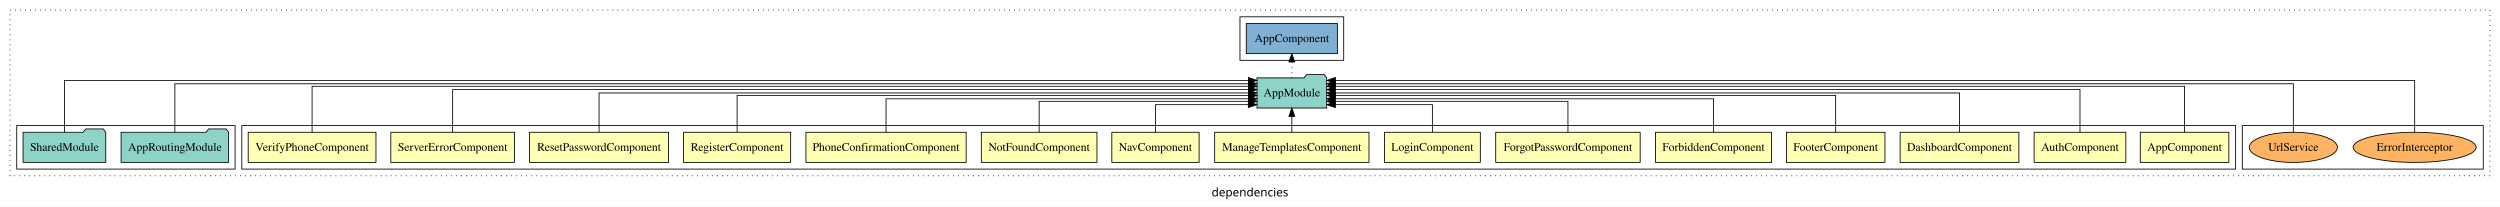
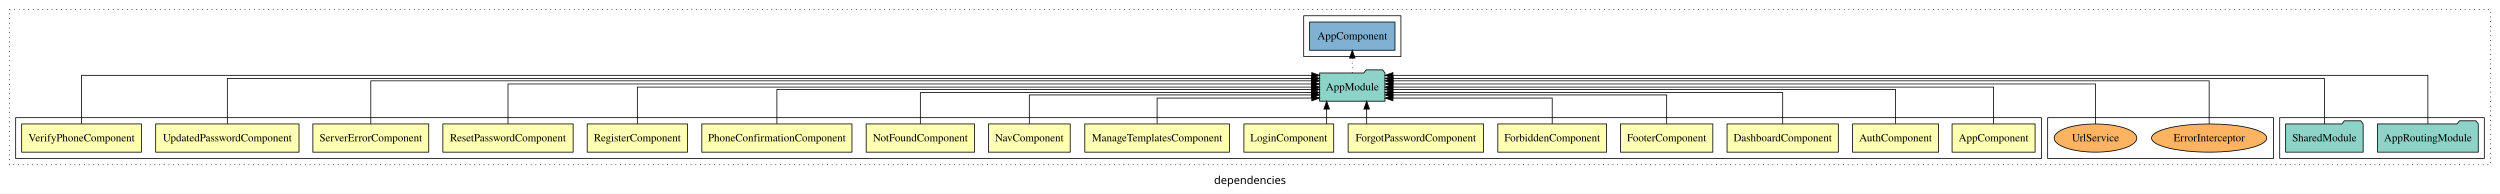
- <svg xmlns="http://www.w3.org/2000/svg" width="2988pt" height="247pt" viewBox="0.00 0.00 2988.00 246.80">
+ <svg xmlns="http://www.w3.org/2000/svg" width="3189pt" height="247pt" viewBox="0.00 0.00 3189.00 246.80">
  <g id="graph0" class="graph" transform="scale(1 1) rotate(0) translate(4 242.8)">
-     <polygon fill="white" stroke="transparent" points="-4,4 -4,-242.8 2984,-242.8 2984,4 -4,4" />
-     <text text-anchor="middle" x="1490" y="-8.2" font-family="sans-serif" font-size="14.00">dependencies</text>
+     <polygon fill="white" stroke="transparent" points="-4,4 -4,-242.8 3185,-242.8 3185,4 -4,4" />
+     <text text-anchor="middle" x="1590.5" y="-8.2" font-family="sans-serif" font-size="14.00">dependencies</text>
    <g id="clust1" class="cluster">
-       <polygon fill="none" stroke="black" stroke-dasharray="1,5" points="8,-32.8 8,-230.8 2972,-230.8 2972,-32.8 8,-32.8" />
+       <polygon fill="none" stroke="black" stroke-dasharray="1,5" points="8,-32.8 8,-230.8 3173,-230.8 3173,-32.8 8,-32.8" />
+     </g>
+     <g id="clust19" class="cluster">
+       <polygon fill="none" stroke="black" points="2904,-40.8 2904,-92.8 3165,-92.8 3165,-40.8 2904,-40.8" />
    </g>
    <g id="clust21" class="cluster">
-       <polygon fill="none" stroke="black" points="2676,-40.8 2676,-92.8 2964,-92.8 2964,-40.8 2676,-40.8" />
+       <polygon fill="none" stroke="black" points="1659,-170.8 1659,-222.8 1783,-222.8 1783,-170.8 1659,-170.8" />
+     </g>
+     <g id="clust22" class="cluster">
+       <polygon fill="none" stroke="black" points="2608,-40.8 2608,-92.8 2896,-92.8 2896,-40.8 2608,-40.8" />
    </g>
    <g id="clust2" class="cluster">
-       <polygon fill="none" stroke="black" points="285,-40.8 285,-92.8 2668,-92.8 2668,-40.8 285,-40.8" />
-     </g>
-     <g id="clust18" class="cluster">
-       <polygon fill="none" stroke="black" points="16,-40.8 16,-92.8 277,-92.8 277,-40.8 16,-40.8" />
-     </g>
-     <g id="clust20" class="cluster">
-       <polygon fill="none" stroke="black" points="1478,-170.8 1478,-222.8 1602,-222.8 1602,-170.8 1478,-170.8" />
+       <polygon fill="none" stroke="black" points="16,-40.8 16,-92.8 2600,-92.8 2600,-40.8 16,-40.8" />
    </g>
    <g id="node1" class="node">
-       <polygon fill="#ffffb3" stroke="black" points="2659.94,-84.8 2554.06,-84.8 2554.06,-48.8 2659.94,-48.8 2659.94,-84.8" />
-       <text text-anchor="middle" x="2607" y="-62.6" font-family="Times,serif" font-size="14.00">AppComponent</text>
+       <polygon fill="#ffffb3" stroke="black" points="2591.94,-84.8 2486.06,-84.8 2486.06,-48.8 2591.94,-48.8 2591.94,-84.8" />
+       <text text-anchor="middle" x="2539" y="-62.6" font-family="Times,serif" font-size="14.00">AppComponent</text>
+     </g>
+     <g id="node17" class="node">
+       <polygon fill="#8dd3c7" stroke="black" points="1762.66,-149.8 1759.66,-153.8 1738.66,-153.8 1735.66,-149.8 1679.34,-149.8 1679.34,-113.8 1762.66,-113.8 1762.66,-149.8" />
+       <text text-anchor="middle" x="1721" y="-127.6" font-family="Times,serif" font-size="14.00">AppModule</text>
+     </g>
+     <g id="edge1" class="edge">
+       <path fill="none" stroke="black" d="M2539,-84.91C2539,-104.14 2539,-131.8 2539,-131.8 2539,-131.8 1772.69,-131.8 1772.69,-131.8" />
+       <polygon fill="black" stroke="black" points="1772.69,-128.3 1762.69,-131.8 1772.69,-135.3 1772.69,-128.3" />
+     </g>
+     <g id="node2" class="node">
+       <polygon fill="#ffffb3" stroke="black" points="2468.83,-84.8 2359.17,-84.8 2359.17,-48.8 2468.83,-48.8 2468.83,-84.8" />
+       <text text-anchor="middle" x="2414" y="-62.6" font-family="Times,serif" font-size="14.00">AuthComponent</text>
+     </g>
+     <g id="edge2" class="edge">
+       <path fill="none" stroke="black" d="M2414,-85.07C2414,-103.36 2414,-128.8 2414,-128.8 2414,-128.8 1772.79,-128.8 1772.79,-128.8" />
+       <polygon fill="black" stroke="black" points="1772.79,-125.3 1762.79,-128.8 1772.79,-132.3 1772.79,-125.3" />
+     </g>
+     <g id="node3" class="node">
+       <polygon fill="#ffffb3" stroke="black" points="2340.97,-84.8 2199.03,-84.8 2199.03,-48.8 2340.97,-48.8 2340.97,-84.8" />
+       <text text-anchor="middle" x="2270" y="-62.6" font-family="Times,serif" font-size="14.00">DashboardComponent</text>
+     </g>
+     <g id="edge3" class="edge">
+       <path fill="none" stroke="black" d="M2270,-84.83C2270,-101.86 2270,-124.8 2270,-124.8 2270,-124.8 1772.71,-124.8 1772.71,-124.8" />
+       <polygon fill="black" stroke="black" points="1772.71,-121.3 1762.71,-124.8 1772.71,-128.3 1772.71,-121.3" />
+     </g>
+     <g id="node4" class="node">
+       <polygon fill="#ffffb3" stroke="black" points="2180.88,-84.8 2063.12,-84.8 2063.12,-48.8 2180.88,-48.8 2180.88,-84.8" />
+       <text text-anchor="middle" x="2122" y="-62.6" font-family="Times,serif" font-size="14.00">FooterComponent</text>
+     </g>
+     <g id="edge4" class="edge">
+       <path fill="none" stroke="black" d="M2122,-84.81C2122,-100.85 2122,-121.8 2122,-121.8 2122,-121.8 1772.78,-121.8 1772.78,-121.8" />
+       <polygon fill="black" stroke="black" points="1772.78,-118.3 1762.78,-121.8 1772.78,-125.3 1772.78,-118.3" />
+     </g>
+     <g id="node5" class="node">
+       <polygon fill="#ffffb3" stroke="black" points="2045.38,-84.8 1906.62,-84.8 1906.62,-48.8 2045.38,-48.8 2045.38,-84.8" />
+       <text text-anchor="middle" x="1976" y="-62.6" font-family="Times,serif" font-size="14.00">ForbiddenComponent</text>
+     </g>
+     <g id="edge5" class="edge">
+       <path fill="none" stroke="black" d="M1976,-84.92C1976,-99.58 1976,-117.8 1976,-117.8 1976,-117.8 1772.82,-117.8 1772.82,-117.8" />
+       <polygon fill="black" stroke="black" points="1772.82,-114.3 1762.82,-117.8 1772.82,-121.3 1772.82,-114.3" />
+     </g>
+     <g id="node6" class="node">
+       <polygon fill="#ffffb3" stroke="black" points="1888.32,-84.8 1715.68,-84.8 1715.68,-48.8 1888.32,-48.8 1888.32,-84.8" />
+       <text text-anchor="middle" x="1802" y="-62.6" font-family="Times,serif" font-size="14.00">ForgotPasswordComponent</text>
+     </g>
+     <g id="edge6" class="edge">
+       <path fill="none" stroke="black" d="M1739.33,-84.91C1739.33,-84.91 1739.33,-103.79 1739.33,-103.79" />
+       <polygon fill="black" stroke="black" points="1735.83,-103.79 1739.33,-113.79 1742.83,-103.79 1735.83,-103.79" />
+     </g>
+     <g id="node7" class="node">
+       <polygon fill="#ffffb3" stroke="black" points="1697.28,-84.8 1582.72,-84.8 1582.72,-48.8 1697.28,-48.8 1697.28,-84.8" />
+       <text text-anchor="middle" x="1640" y="-62.6" font-family="Times,serif" font-size="14.00">LoginComponent</text>
+     </g>
+     <g id="edge7" class="edge">
+       <path fill="none" stroke="black" d="M1688.28,-84.91C1688.28,-84.91 1688.28,-103.79 1688.28,-103.79" />
+       <polygon fill="black" stroke="black" points="1684.78,-103.79 1688.28,-113.79 1691.78,-103.79 1684.78,-103.79" />
+     </g>
+     <g id="node8" class="node">
+       <polygon fill="#ffffb3" stroke="black" points="1564.23,-84.8 1379.77,-84.8 1379.77,-48.8 1564.23,-48.8 1564.23,-84.8" />
+       <text text-anchor="middle" x="1472" y="-62.6" font-family="Times,serif" font-size="14.00">ManageTemplatesComponent</text>
+     </g>
+     <g id="edge8" class="edge">
+       <path fill="none" stroke="black" d="M1472,-84.92C1472,-99.58 1472,-117.8 1472,-117.8 1472,-117.8 1669.32,-117.8 1669.32,-117.8" />
+       <polygon fill="black" stroke="black" points="1669.32,-121.3 1679.32,-117.8 1669.32,-114.3 1669.32,-121.3" />
+     </g>
+     <g id="node9" class="node">
+       <polygon fill="#ffffb3" stroke="black" points="1361.15,-84.8 1256.85,-84.8 1256.85,-48.8 1361.15,-48.8 1361.15,-84.8" />
+       <text text-anchor="middle" x="1309" y="-62.6" font-family="Times,serif" font-size="14.00">NavComponent</text>
+     </g>
+     <g id="edge9" class="edge">
+       <path fill="none" stroke="black" d="M1309,-84.81C1309,-100.85 1309,-121.8 1309,-121.8 1309,-121.8 1669.23,-121.8 1669.23,-121.8" />
+       <polygon fill="black" stroke="black" points="1669.23,-125.3 1679.23,-121.8 1669.23,-118.3 1669.23,-125.3" />
+     </g>
+     <g id="node10" class="node">
+       <polygon fill="#ffffb3" stroke="black" points="1239.11,-84.8 1100.89,-84.8 1100.89,-48.8 1239.11,-48.8 1239.11,-84.8" />
+       <text text-anchor="middle" x="1170" y="-62.6" font-family="Times,serif" font-size="14.00">NotFoundComponent</text>
+     </g>
+     <g id="edge10" class="edge">
+       <path fill="none" stroke="black" d="M1170,-84.83C1170,-101.86 1170,-124.8 1170,-124.8 1170,-124.8 1669.13,-124.8 1669.13,-124.8" />
+       <polygon fill="black" stroke="black" points="1669.13,-128.3 1679.13,-124.8 1669.13,-121.3 1669.13,-128.3" />
+     </g>
+     <g id="node11" class="node">
+       <polygon fill="#ffffb3" stroke="black" points="1082.76,-84.8 891.24,-84.8 891.24,-48.8 1082.76,-48.8 1082.76,-84.8" />
+       <text text-anchor="middle" x="987" y="-62.6" font-family="Times,serif" font-size="14.00">PhoneConfirmationComponent</text>
+     </g>
+     <g id="edge11" class="edge">
+       <path fill="none" stroke="black" d="M987,-85.07C987,-103.36 987,-128.8 987,-128.8 987,-128.8 1669.17,-128.8 1669.17,-128.8" />
+       <polygon fill="black" stroke="black" points="1669.17,-132.3 1679.17,-128.8 1669.17,-125.3 1669.17,-132.3" />
+     </g>
+     <g id="node12" class="node">
+       <polygon fill="#ffffb3" stroke="black" points="872.98,-84.8 745.02,-84.8 745.02,-48.8 872.98,-48.8 872.98,-84.8" />
+       <text text-anchor="middle" x="809" y="-62.6" font-family="Times,serif" font-size="14.00">RegisterComponent</text>
+     </g>
+     <g id="edge12" class="edge">
+       <path fill="none" stroke="black" d="M809,-84.91C809,-104.14 809,-131.8 809,-131.8 809,-131.8 1669.14,-131.8 1669.14,-131.8" />
+       <polygon fill="black" stroke="black" points="1669.14,-135.3 1679.14,-131.8 1669.14,-128.3 1669.14,-135.3" />
+     </g>
+     <g id="node13" class="node">
+       <polygon fill="#ffffb3" stroke="black" points="727.09,-84.8 560.91,-84.8 560.91,-48.8 727.09,-48.8 727.09,-84.8" />
+       <text text-anchor="middle" x="644" y="-62.6" font-family="Times,serif" font-size="14.00">ResetPasswordComponent</text>
+     </g>
+     <g id="edge13" class="edge">
+       <path fill="none" stroke="black" d="M644,-84.93C644,-105.37 644,-135.8 644,-135.8 644,-135.8 1669.11,-135.8 1669.11,-135.8" />
+       <polygon fill="black" stroke="black" points="1669.11,-139.3 1679.11,-135.8 1669.11,-132.3 1669.11,-139.3" />
+     </g>
+     <g id="node14" class="node">
+       <polygon fill="#ffffb3" stroke="black" points="542.9,-84.8 395.1,-84.8 395.1,-48.8 542.9,-48.8 542.9,-84.8" />
+       <text text-anchor="middle" x="469" y="-62.6" font-family="Times,serif" font-size="14.00">ServerErrorComponent</text>
+     </g>
+     <g id="edge14" class="edge">
+       <path fill="none" stroke="black" d="M469,-84.84C469,-106.46 469,-139.8 469,-139.8 469,-139.8 1668.99,-139.8 1668.99,-139.8" />
+       <polygon fill="black" stroke="black" points="1668.99,-143.3 1678.99,-139.8 1668.99,-136.3 1668.99,-143.3" />
+     </g>
+     <g id="node15" class="node">
+       <polygon fill="#ffffb3" stroke="black" points="377.41,-84.8 194.59,-84.8 194.59,-48.8 377.41,-48.8 377.41,-84.8" />
+       <text text-anchor="middle" x="286" y="-62.6" font-family="Times,serif" font-size="14.00">UpdatedPasswordComponent</text>
+     </g>
+     <g id="edge15" class="edge">
+       <path fill="none" stroke="black" d="M286,-84.81C286,-107.29 286,-142.8 286,-142.8 286,-142.8 1669.22,-142.8 1669.22,-142.8" />
+       <polygon fill="black" stroke="black" points="1669.22,-146.3 1679.22,-142.8 1669.22,-139.3 1669.22,-146.3" />
    </g>
    <g id="node16" class="node">
-       <polygon fill="#8dd3c7" stroke="black" points="1581.66,-149.8 1578.66,-153.8 1557.66,-153.8 1554.66,-149.8 1498.34,-149.8 1498.34,-113.8 1581.66,-113.8 1581.66,-149.8" />
-       <text text-anchor="middle" x="1540" y="-127.6" font-family="Times,serif" font-size="14.00">AppModule</text>
+       <polygon fill="#ffffb3" stroke="black" points="176.36,-84.8 23.64,-84.8 23.64,-48.8 176.36,-48.8 176.36,-84.8" />
+       <text text-anchor="middle" x="100" y="-62.6" font-family="Times,serif" font-size="14.00">VerifyPhoneComponent</text>
    </g>
-     <g id="edge1" class="edge">
-       <path fill="none" stroke="black" d="M2607,-84.84C2607,-106.46 2607,-139.8 2607,-139.8 2607,-139.8 1591.83,-139.8 1591.83,-139.8" />
-       <polygon fill="black" stroke="black" points="1591.83,-136.3 1581.83,-139.8 1591.83,-143.3 1591.83,-136.3" />
+     <g id="edge16" class="edge">
+       <path fill="none" stroke="black" d="M100,-84.95C100,-108.56 100,-146.8 100,-146.8 100,-146.8 1669.3,-146.8 1669.3,-146.8" />
+       <polygon fill="black" stroke="black" points="1669.3,-150.3 1679.3,-146.8 1669.3,-143.3 1669.3,-150.3" />
    </g>
-     <g id="node2" class="node">
-       <polygon fill="#ffffb3" stroke="black" points="2536.83,-84.8 2427.17,-84.8 2427.17,-48.8 2536.83,-48.8 2536.83,-84.8" />
-       <text text-anchor="middle" x="2482" y="-62.6" font-family="Times,serif" font-size="14.00">AuthComponent</text>
+     <g id="node20" class="node">
+       <polygon fill="#80b1d3" stroke="black" points="1775.44,-214.8 1666.56,-214.8 1666.56,-178.8 1775.44,-178.8 1775.44,-214.8" />
+       <text text-anchor="middle" x="1721" y="-192.6" font-family="Times,serif" font-size="14.00">AppComponent </text>
    </g>
-     <g id="edge2" class="edge">
-       <path fill="none" stroke="black" d="M2482,-84.93C2482,-105.37 2482,-135.8 2482,-135.8 2482,-135.8 1591.69,-135.8 1591.69,-135.8" />
-       <polygon fill="black" stroke="black" points="1591.69,-132.3 1581.69,-135.8 1591.69,-139.3 1591.69,-132.3" />
+     <g id="edge19" class="edge">
+       <path fill="none" stroke="black" stroke-dasharray="1,5" d="M1721,-149.91C1721,-149.91 1721,-168.79 1721,-168.79" />
+       <polygon fill="black" stroke="black" points="1717.5,-168.79 1721,-178.79 1724.5,-168.79 1717.5,-168.79" />
    </g>
-     <g id="node3" class="node">
-       <polygon fill="#ffffb3" stroke="black" points="2408.97,-84.8 2267.03,-84.8 2267.03,-48.8 2408.97,-48.8 2408.97,-84.8" />
-       <text text-anchor="middle" x="2338" y="-62.6" font-family="Times,serif" font-size="14.00">DashboardComponent</text>
+     <g id="node18" class="node">
+       <polygon fill="#8dd3c7" stroke="black" points="3157.27,-84.8 3154.27,-88.8 3133.27,-88.8 3130.27,-84.8 3028.73,-84.8 3028.73,-48.8 3157.27,-48.8 3157.27,-84.8" />
+       <text text-anchor="middle" x="3093" y="-62.6" font-family="Times,serif" font-size="14.00">AppRoutingModule</text>
    </g>
-     <g id="edge3" class="edge">
-       <path fill="none" stroke="black" d="M2338,-84.91C2338,-104.14 2338,-131.8 2338,-131.8 2338,-131.8 1591.78,-131.8 1591.78,-131.8" />
-       <polygon fill="black" stroke="black" points="1591.78,-128.3 1581.78,-131.8 1591.78,-135.3 1591.78,-128.3" />
-     </g>
-     <g id="node4" class="node">
-       <polygon fill="#ffffb3" stroke="black" points="2248.88,-84.8 2131.12,-84.8 2131.12,-48.8 2248.88,-48.8 2248.88,-84.8" />
-       <text text-anchor="middle" x="2190" y="-62.6" font-family="Times,serif" font-size="14.00">FooterComponent</text>
-     </g>
-     <g id="edge4" class="edge">
-       <path fill="none" stroke="black" d="M2190,-85.07C2190,-103.36 2190,-128.8 2190,-128.8 2190,-128.8 1592.15,-128.8 1592.15,-128.8" />
-       <polygon fill="black" stroke="black" points="1592.15,-125.3 1582.15,-128.8 1592.15,-132.3 1592.15,-125.3" />
-     </g>
-     <g id="node5" class="node">
-       <polygon fill="#ffffb3" stroke="black" points="2113.38,-84.8 1974.62,-84.8 1974.62,-48.8 2113.38,-48.8 2113.38,-84.8" />
-       <text text-anchor="middle" x="2044" y="-62.6" font-family="Times,serif" font-size="14.00">ForbiddenComponent</text>
-     </g>
-     <g id="edge5" class="edge">
-       <path fill="none" stroke="black" d="M2044,-84.83C2044,-101.86 2044,-124.8 2044,-124.8 2044,-124.8 1591.67,-124.8 1591.67,-124.8" />
-       <polygon fill="black" stroke="black" points="1591.67,-121.3 1581.67,-124.8 1591.67,-128.3 1591.67,-121.3" />
-     </g>
-     <g id="node6" class="node">
-       <polygon fill="#ffffb3" stroke="black" points="1956.32,-84.8 1783.68,-84.8 1783.68,-48.8 1956.32,-48.8 1956.32,-84.8" />
-       <text text-anchor="middle" x="1870" y="-62.6" font-family="Times,serif" font-size="14.00">ForgotPasswordComponent</text>
-     </g>
-     <g id="edge6" class="edge">
-       <path fill="none" stroke="black" d="M1870,-84.81C1870,-100.85 1870,-121.8 1870,-121.8 1870,-121.8 1591.79,-121.8 1591.79,-121.8" />
-       <polygon fill="black" stroke="black" points="1591.79,-118.3 1581.79,-121.8 1591.79,-125.3 1591.79,-118.3" />
-     </g>
-     <g id="node7" class="node">
-       <polygon fill="#ffffb3" stroke="black" points="1765.28,-84.8 1650.72,-84.8 1650.72,-48.8 1765.28,-48.8 1765.28,-84.8" />
-       <text text-anchor="middle" x="1708" y="-62.6" font-family="Times,serif" font-size="14.00">LoginComponent</text>
-     </g>
-     <g id="edge7" class="edge">
-       <path fill="none" stroke="black" d="M1708,-84.92C1708,-99.58 1708,-117.8 1708,-117.8 1708,-117.8 1591.96,-117.8 1591.96,-117.8" />
-       <polygon fill="black" stroke="black" points="1591.96,-114.3 1581.96,-117.8 1591.96,-121.3 1591.96,-114.3" />
-     </g>
-     <g id="node8" class="node">
-       <polygon fill="#ffffb3" stroke="black" points="1632.23,-84.8 1447.77,-84.8 1447.77,-48.8 1632.23,-48.8 1632.23,-84.8" />
-       <text text-anchor="middle" x="1540" y="-62.6" font-family="Times,serif" font-size="14.00">ManageTemplatesComponent</text>
-     </g>
-     <g id="edge8" class="edge">
-       <path fill="none" stroke="black" d="M1540,-84.91C1540,-84.91 1540,-103.79 1540,-103.79" />
-       <polygon fill="black" stroke="black" points="1536.5,-103.79 1540,-113.79 1543.5,-103.79 1536.5,-103.79" />
-     </g>
-     <g id="node9" class="node">
-       <polygon fill="#ffffb3" stroke="black" points="1429.15,-84.8 1324.85,-84.8 1324.85,-48.8 1429.15,-48.8 1429.15,-84.8" />
-       <text text-anchor="middle" x="1377" y="-62.6" font-family="Times,serif" font-size="14.00">NavComponent</text>
-     </g>
-     <g id="edge9" class="edge">
-       <path fill="none" stroke="black" d="M1377,-84.92C1377,-99.58 1377,-117.8 1377,-117.8 1377,-117.8 1488.02,-117.8 1488.02,-117.8" />
-       <polygon fill="black" stroke="black" points="1488.02,-121.3 1498.02,-117.8 1488.02,-114.3 1488.02,-121.3" />
-     </g>
-     <g id="node10" class="node">
-       <polygon fill="#ffffb3" stroke="black" points="1307.11,-84.8 1168.89,-84.8 1168.89,-48.8 1307.11,-48.8 1307.11,-84.8" />
-       <text text-anchor="middle" x="1238" y="-62.6" font-family="Times,serif" font-size="14.00">NotFoundComponent</text>
-     </g>
-     <g id="edge10" class="edge">
-       <path fill="none" stroke="black" d="M1238,-84.81C1238,-100.85 1238,-121.8 1238,-121.8 1238,-121.8 1488.33,-121.8 1488.33,-121.8" />
-       <polygon fill="black" stroke="black" points="1488.33,-125.3 1498.33,-121.8 1488.33,-118.3 1488.33,-125.3" />
-     </g>
-     <g id="node11" class="node">
-       <polygon fill="#ffffb3" stroke="black" points="1150.76,-84.8 959.24,-84.8 959.24,-48.8 1150.76,-48.8 1150.76,-84.8" />
-       <text text-anchor="middle" x="1055" y="-62.6" font-family="Times,serif" font-size="14.00">PhoneConfirmationComponent</text>
-     </g>
-     <g id="edge11" class="edge">
-       <path fill="none" stroke="black" d="M1055,-84.83C1055,-101.86 1055,-124.8 1055,-124.8 1055,-124.8 1488.23,-124.8 1488.23,-124.8" />
-       <polygon fill="black" stroke="black" points="1488.23,-128.3 1498.23,-124.8 1488.23,-121.3 1488.23,-128.3" />
-     </g>
-     <g id="node12" class="node">
-       <polygon fill="#ffffb3" stroke="black" points="940.98,-84.8 813.02,-84.8 813.02,-48.8 940.98,-48.8 940.98,-84.8" />
-       <text text-anchor="middle" x="877" y="-62.6" font-family="Times,serif" font-size="14.00">RegisterComponent</text>
-     </g>
-     <g id="edge12" class="edge">
-       <path fill="none" stroke="black" d="M877,-85.07C877,-103.36 877,-128.8 877,-128.8 877,-128.8 1488.28,-128.8 1488.28,-128.8" />
-       <polygon fill="black" stroke="black" points="1488.28,-132.3 1498.28,-128.8 1488.28,-125.3 1488.28,-132.3" />
-     </g>
-     <g id="node13" class="node">
-       <polygon fill="#ffffb3" stroke="black" points="795.09,-84.8 628.91,-84.8 628.91,-48.8 795.09,-48.8 795.09,-84.8" />
-       <text text-anchor="middle" x="712" y="-62.6" font-family="Times,serif" font-size="14.00">ResetPasswordComponent</text>
-     </g>
-     <g id="edge13" class="edge">
-       <path fill="none" stroke="black" d="M712,-84.91C712,-104.14 712,-131.8 712,-131.8 712,-131.8 1488.09,-131.8 1488.09,-131.8" />
-       <polygon fill="black" stroke="black" points="1488.09,-135.3 1498.09,-131.8 1488.09,-128.3 1488.09,-135.3" />
-     </g>
-     <g id="node14" class="node">
-       <polygon fill="#ffffb3" stroke="black" points="610.9,-84.8 463.1,-84.8 463.1,-48.8 610.9,-48.8 610.9,-84.8" />
-       <text text-anchor="middle" x="537" y="-62.6" font-family="Times,serif" font-size="14.00">ServerErrorComponent</text>
-     </g>
-     <g id="edge14" class="edge">
-       <path fill="none" stroke="black" d="M537,-84.93C537,-105.37 537,-135.8 537,-135.8 537,-135.8 1488.18,-135.8 1488.18,-135.8" />
-       <polygon fill="black" stroke="black" points="1488.18,-139.3 1498.18,-135.8 1488.18,-132.3 1488.18,-139.3" />
-     </g>
-     <g id="node15" class="node">
-       <polygon fill="#ffffb3" stroke="black" points="445.36,-84.8 292.64,-84.8 292.64,-48.8 445.36,-48.8 445.36,-84.8" />
-       <text text-anchor="middle" x="369" y="-62.6" font-family="Times,serif" font-size="14.00">VerifyPhoneComponent</text>
-     </g>
-     <g id="edge15" class="edge">
-       <path fill="none" stroke="black" d="M369,-84.84C369,-106.46 369,-139.8 369,-139.8 369,-139.8 1488.32,-139.8 1488.32,-139.8" />
-       <polygon fill="black" stroke="black" points="1488.32,-143.3 1498.32,-139.8 1488.32,-136.3 1488.32,-143.3" />
+     <g id="edge17" class="edge">
+       <path fill="none" stroke="black" d="M3093,-84.95C3093,-108.56 3093,-146.8 3093,-146.8 3093,-146.8 1772.81,-146.8 1772.81,-146.8" />
+       <polygon fill="black" stroke="black" points="1772.81,-143.3 1762.81,-146.8 1772.81,-150.3 1772.81,-143.3" />
    </g>
    <g id="node19" class="node">
-       <polygon fill="#80b1d3" stroke="black" points="1594.44,-214.8 1485.56,-214.8 1485.56,-178.8 1594.44,-178.8 1594.44,-214.8" />
-       <text text-anchor="middle" x="1540" y="-192.6" font-family="Times,serif" font-size="14.00">AppComponent </text>
+       <polygon fill="#8dd3c7" stroke="black" points="3010.42,-84.8 3007.42,-88.8 2986.42,-88.8 2983.42,-84.8 2911.58,-84.8 2911.58,-48.8 3010.42,-48.8 3010.42,-84.8" />
+       <text text-anchor="middle" x="2961" y="-62.6" font-family="Times,serif" font-size="14.00">SharedModule</text>
    </g>
    <g id="edge18" class="edge">
-       <path fill="none" stroke="black" stroke-dasharray="1,5" d="M1540,-149.91C1540,-149.91 1540,-168.79 1540,-168.79" />
-       <polygon fill="black" stroke="black" points="1536.5,-168.79 1540,-178.79 1543.5,-168.79 1536.5,-168.79" />
-     </g>
-     <g id="node17" class="node">
-       <polygon fill="#8dd3c7" stroke="black" points="269.27,-84.8 266.27,-88.8 245.27,-88.8 242.27,-84.8 140.73,-84.8 140.73,-48.8 269.27,-48.8 269.27,-84.8" />
-       <text text-anchor="middle" x="205" y="-62.6" font-family="Times,serif" font-size="14.00">AppRoutingModule</text>
-     </g>
-     <g id="edge16" class="edge">
-       <path fill="none" stroke="black" d="M205,-84.81C205,-107.29 205,-142.8 205,-142.8 205,-142.8 1488.21,-142.8 1488.21,-142.8" />
-       <polygon fill="black" stroke="black" points="1488.21,-146.3 1498.21,-142.8 1488.21,-139.3 1488.21,-146.3" />
-     </g>
-     <g id="node18" class="node">
-       <polygon fill="#8dd3c7" stroke="black" points="122.42,-84.8 119.42,-88.8 98.42,-88.8 95.42,-84.8 23.58,-84.8 23.58,-48.8 122.42,-48.8 122.42,-84.8" />
-       <text text-anchor="middle" x="73" y="-62.6" font-family="Times,serif" font-size="14.00">SharedModule</text>
-     </g>
-     <g id="edge17" class="edge">
-       <path fill="none" stroke="black" d="M73,-84.95C73,-108.56 73,-146.8 73,-146.8 73,-146.8 1488.07,-146.8 1488.07,-146.8" />
-       <polygon fill="black" stroke="black" points="1488.07,-150.3 1498.07,-146.8 1488.07,-143.3 1488.07,-150.3" />
-     </g>
-     <g id="node20" class="node">
-       <ellipse fill="#fdb462" stroke="black" cx="2882" cy="-66.8" rx="73.53" ry="18" />
-       <text text-anchor="middle" x="2882" y="-62.6" font-family="Times,serif" font-size="14.00">ErrorInterceptor</text>
-     </g>
-     <g id="edge19" class="edge">
-       <path fill="none" stroke="black" d="M2882,-84.95C2882,-108.56 2882,-146.8 2882,-146.8 2882,-146.8 1592.01,-146.8 1592.01,-146.8" />
-       <polygon fill="black" stroke="black" points="1592.01,-143.3 1582.01,-146.8 1592.01,-150.3 1592.01,-143.3" />
+       <path fill="none" stroke="black" d="M2961,-84.81C2961,-107.29 2961,-142.8 2961,-142.8 2961,-142.8 1772.97,-142.8 1772.97,-142.8" />
+       <polygon fill="black" stroke="black" points="1772.97,-139.3 1762.97,-142.8 1772.97,-146.3 1772.97,-139.3" />
    </g>
    <g id="node21" class="node">
-       <ellipse fill="#fdb462" stroke="black" cx="2737" cy="-66.8" rx="52.72" ry="18" />
-       <text text-anchor="middle" x="2737" y="-62.6" font-family="Times,serif" font-size="14.00">UrlService</text>
+       <ellipse fill="#fdb462" stroke="black" cx="2814" cy="-66.8" rx="73.53" ry="18" />
+       <text text-anchor="middle" x="2814" y="-62.6" font-family="Times,serif" font-size="14.00">ErrorInterceptor</text>
    </g>
    <g id="edge20" class="edge">
-       <path fill="none" stroke="black" d="M2737,-84.81C2737,-107.29 2737,-142.8 2737,-142.8 2737,-142.8 1591.9,-142.8 1591.9,-142.8" />
-       <polygon fill="black" stroke="black" points="1591.9,-139.3 1581.9,-142.8 1591.9,-146.3 1591.9,-139.3" />
+       <path fill="none" stroke="black" d="M2814,-84.84C2814,-106.46 2814,-139.8 2814,-139.8 2814,-139.8 1772.84,-139.8 1772.84,-139.8" />
+       <polygon fill="black" stroke="black" points="1772.84,-136.3 1762.84,-139.8 1772.84,-143.3 1772.84,-136.3" />
+     </g>
+     <g id="node22" class="node">
+       <ellipse fill="#fdb462" stroke="black" cx="2669" cy="-66.8" rx="52.72" ry="18" />
+       <text text-anchor="middle" x="2669" y="-62.6" font-family="Times,serif" font-size="14.00">UrlService</text>
+     </g>
+     <g id="edge21" class="edge">
+       <path fill="none" stroke="black" d="M2669,-84.93C2669,-105.37 2669,-135.8 2669,-135.8 2669,-135.8 1772.96,-135.8 1772.96,-135.8" />
+       <polygon fill="black" stroke="black" points="1772.96,-132.3 1762.96,-135.8 1772.96,-139.3 1772.96,-132.3" />
    </g>
  </g>
</svg>
